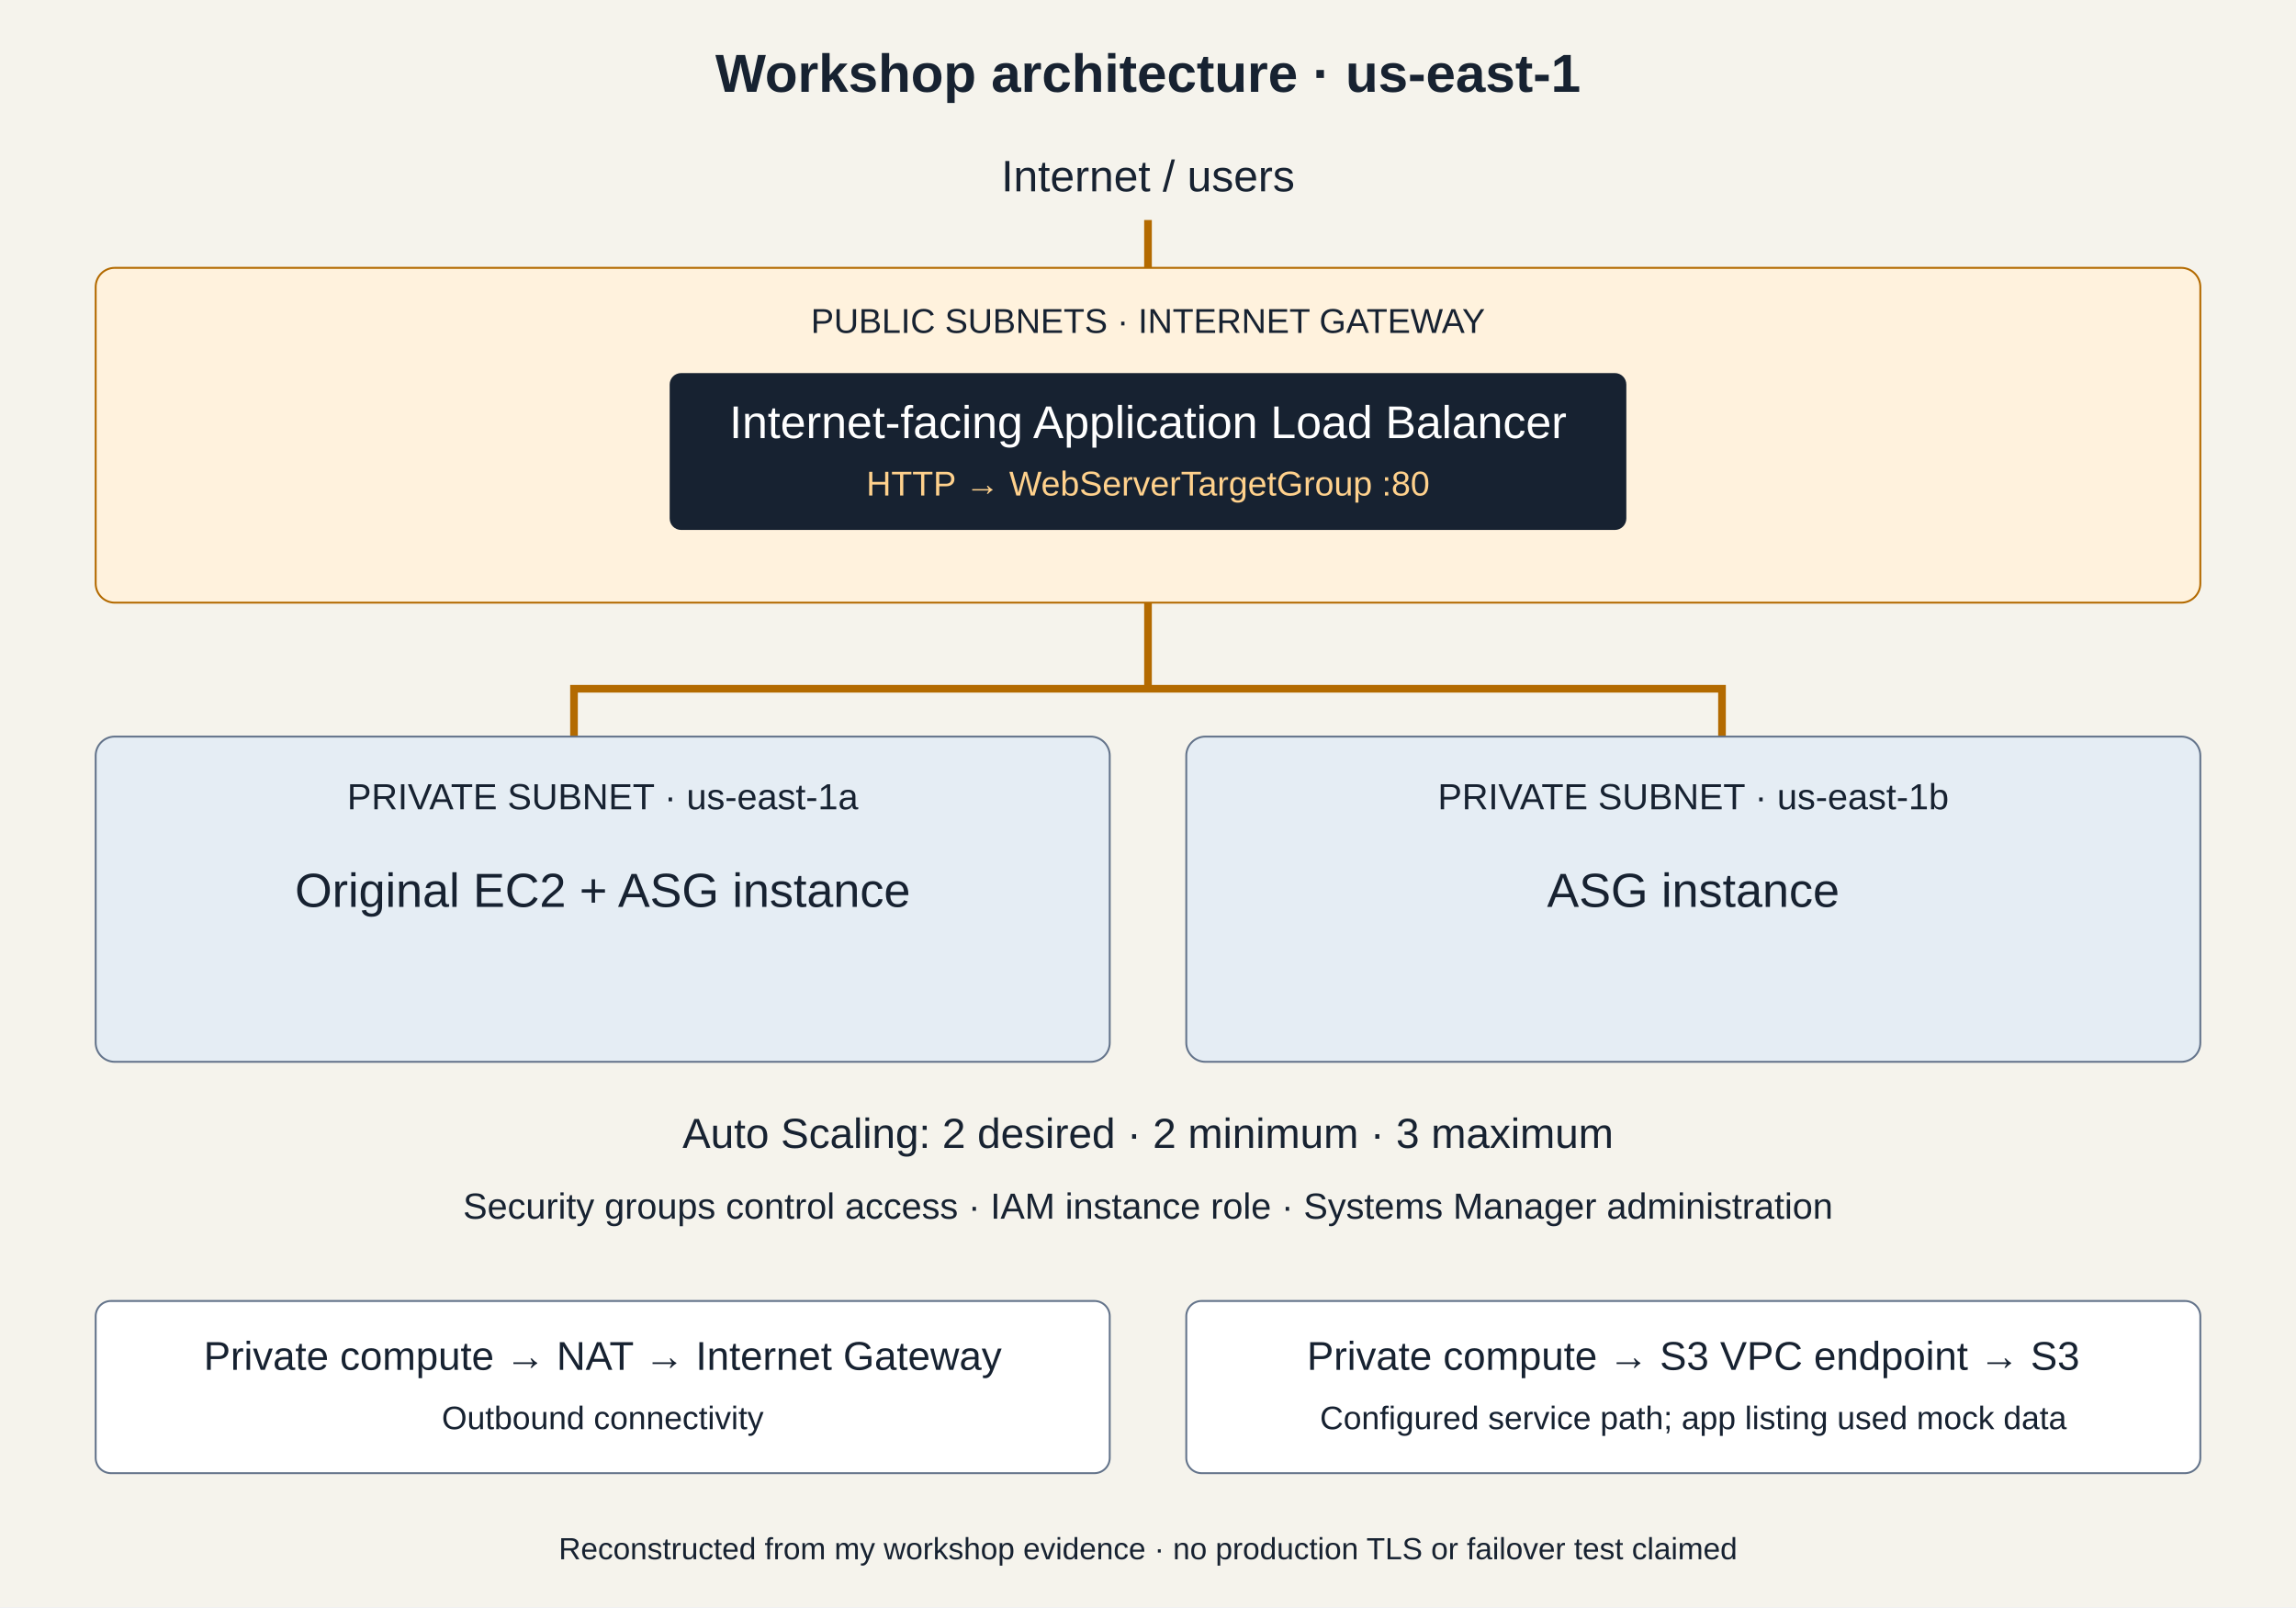
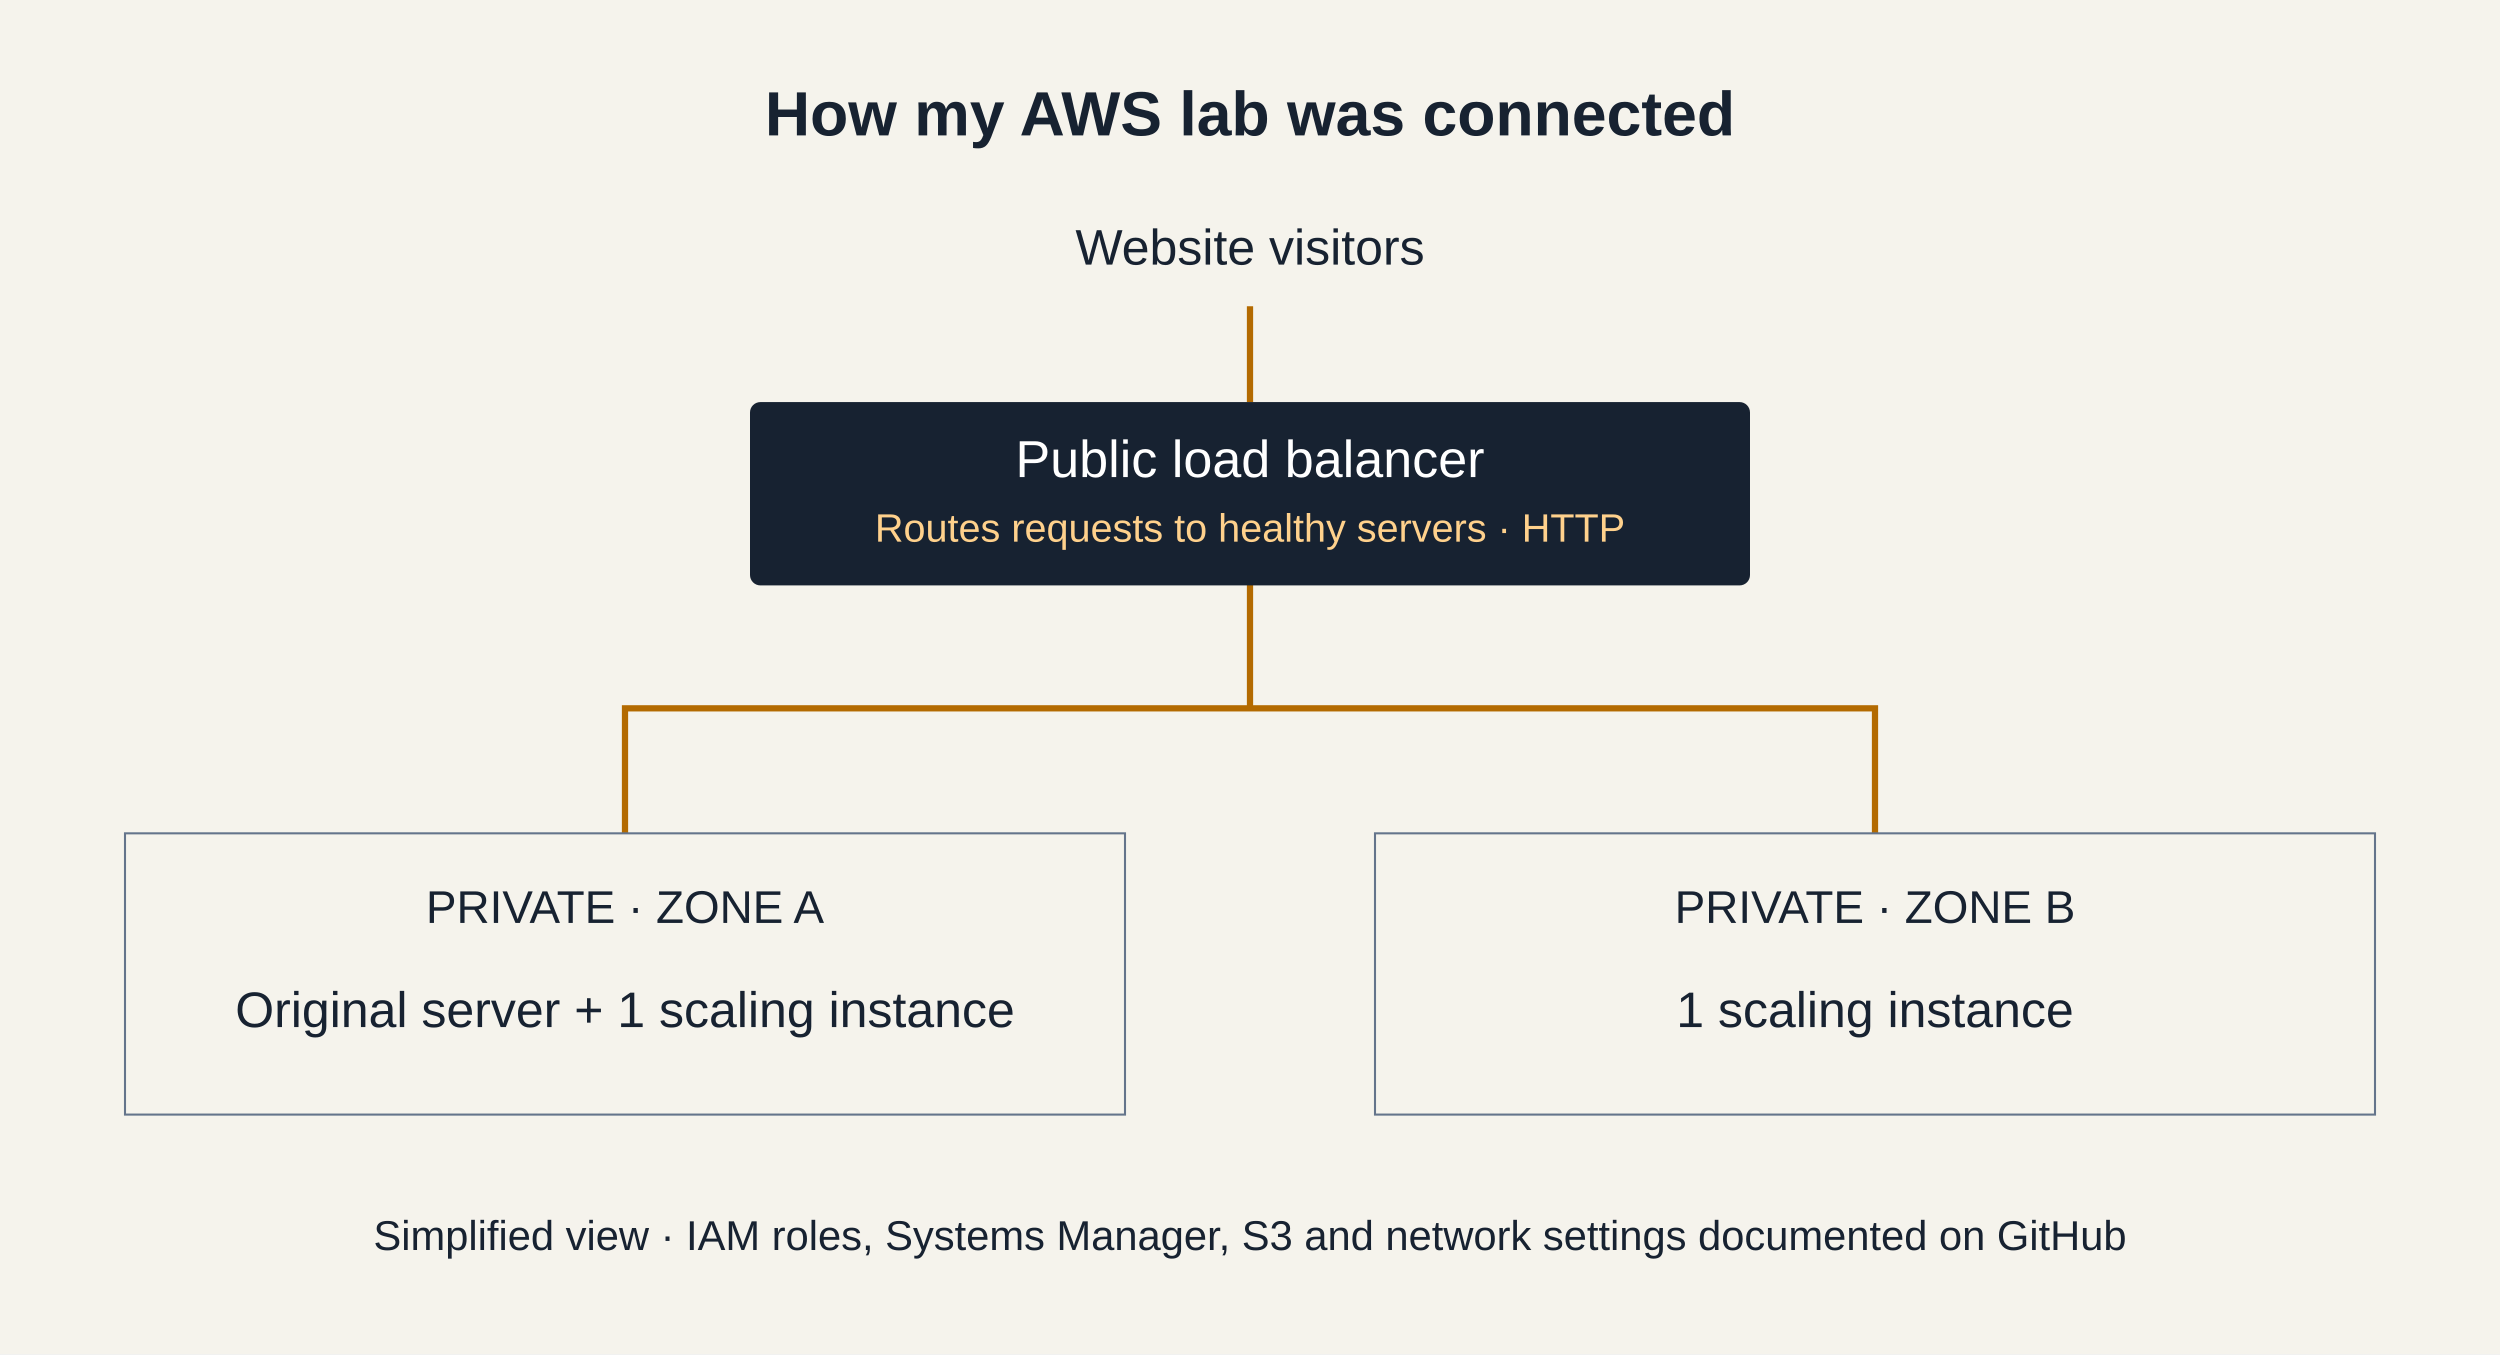
- <svg xmlns="http://www.w3.org/2000/svg" width="1200" height="840" viewBox="0 0 1200 840">
-   <rect width="1200" height="840" fill="#f5f3ec" />
+ <svg xmlns="http://www.w3.org/2000/svg" width="1200" height="650" viewBox="0 0 1200 650">
+   <rect width="1200" height="650" fill="#f5f3ec" />
  <g font-family="Arial,sans-serif" text-anchor="middle" fill="#172231">
-     <text x="600" y="48" font-size="28" font-weight="700">Workshop architecture · us-east-1</text>
-     <text x="600" y="100" font-size="23">Internet / users</text>
-     <path d="M600 115 V192 M600 275 V360 M600 360 H300 V410 M600 360 H900 V410" fill="none" stroke="#b36a00" stroke-width="4" />
-     <rect x="50" y="140" width="1100" height="175" rx="10" fill="#fff2dd" stroke="#b36a00" />
-     <text x="600" y="174" font-size="18">PUBLIC SUBNETS · INTERNET GATEWAY</text>
-     <rect x="350" y="195" width="500" height="82" rx="6" fill="#172231" />
-     <text x="600" y="229" fill="white" font-size="24">Internet-facing Application Load Balancer</text>
-     <text x="600" y="259" fill="#ffd18c" font-size="18">HTTP → WebServerTargetGroup :80</text>
-     <rect x="50" y="385" width="530" height="170" rx="10" fill="#e5edf4" stroke="#64748b" />
-     <rect x="620" y="385" width="530" height="170" rx="10" fill="#e5edf4" stroke="#64748b" />
-     <text x="315" y="423" font-size="19">PRIVATE SUBNET · us-east-1a</text>
-     <text x="885" y="423" font-size="19">PRIVATE SUBNET · us-east-1b</text>
-     <text x="315" y="474" font-size="25">Original EC2 + ASG instance</text>
-     <text x="885" y="474" font-size="25">ASG instance</text>
-     <text x="600" y="600" font-size="22">Auto Scaling: 2 desired · 2 minimum · 3 maximum</text>
-     <text x="600" y="637" font-size="19">Security groups control access · IAM instance role · Systems Manager administration</text>
-     <rect x="50" y="680" width="530" height="90" rx="8" fill="white" stroke="#64748b" />
-     <rect x="620" y="680" width="530" height="90" rx="8" fill="white" stroke="#64748b" />
-     <text x="315" y="716" font-size="21">Private compute → NAT → Internet Gateway</text>
-     <text x="315" y="747" font-size="17">Outbound connectivity</text>
-     <text x="885" y="716" font-size="21">Private compute → S3 VPC endpoint → S3</text>
-     <text x="885" y="747" font-size="17">Configured service path; app listing used mock data</text>
-     <text x="600" y="815" font-size="16">Reconstructed from my workshop evidence · no production TLS or failover test claimed</text>
+     <text x="600" y="65" font-size="30" font-weight="700">How my AWS lab was connected</text>
+     <text x="600" y="127" font-size="24">Website visitors</text>
+     <path d="M600 147 V193 M600 280 V340 H300 V400 M600 340 H900 V400" stroke="#b36a00" stroke-width="3" fill="none" />
+     <rect x="360" y="193" width="480" height="88" rx="5" fill="#172231" />
+     <text x="600" y="229" fill="white" font-size="25">Public load balancer</text>
+     <text x="600" y="260" fill="#ffd18c" font-size="19">Routes requests to healthy servers · HTTP</text>
+     <rect x="60" y="400" width="480" height="135" fill="none" stroke="#64748b" />
+     <rect x="660" y="400" width="480" height="135" fill="none" stroke="#64748b" />
+     <text x="300" y="443" font-size="22">PRIVATE · ZONE A</text>
+     <text x="900" y="443" font-size="22">PRIVATE · ZONE B</text>
+     <text x="300" y="493" font-size="24">Original server + 1 scaling instance</text>
+     <text x="900" y="493" font-size="24">1 scaling instance</text>
+     <text x="600" y="600" font-size="20">Simplified view · IAM roles, Systems Manager, S3 and network settings documented on GitHub</text>
  </g>
</svg>
